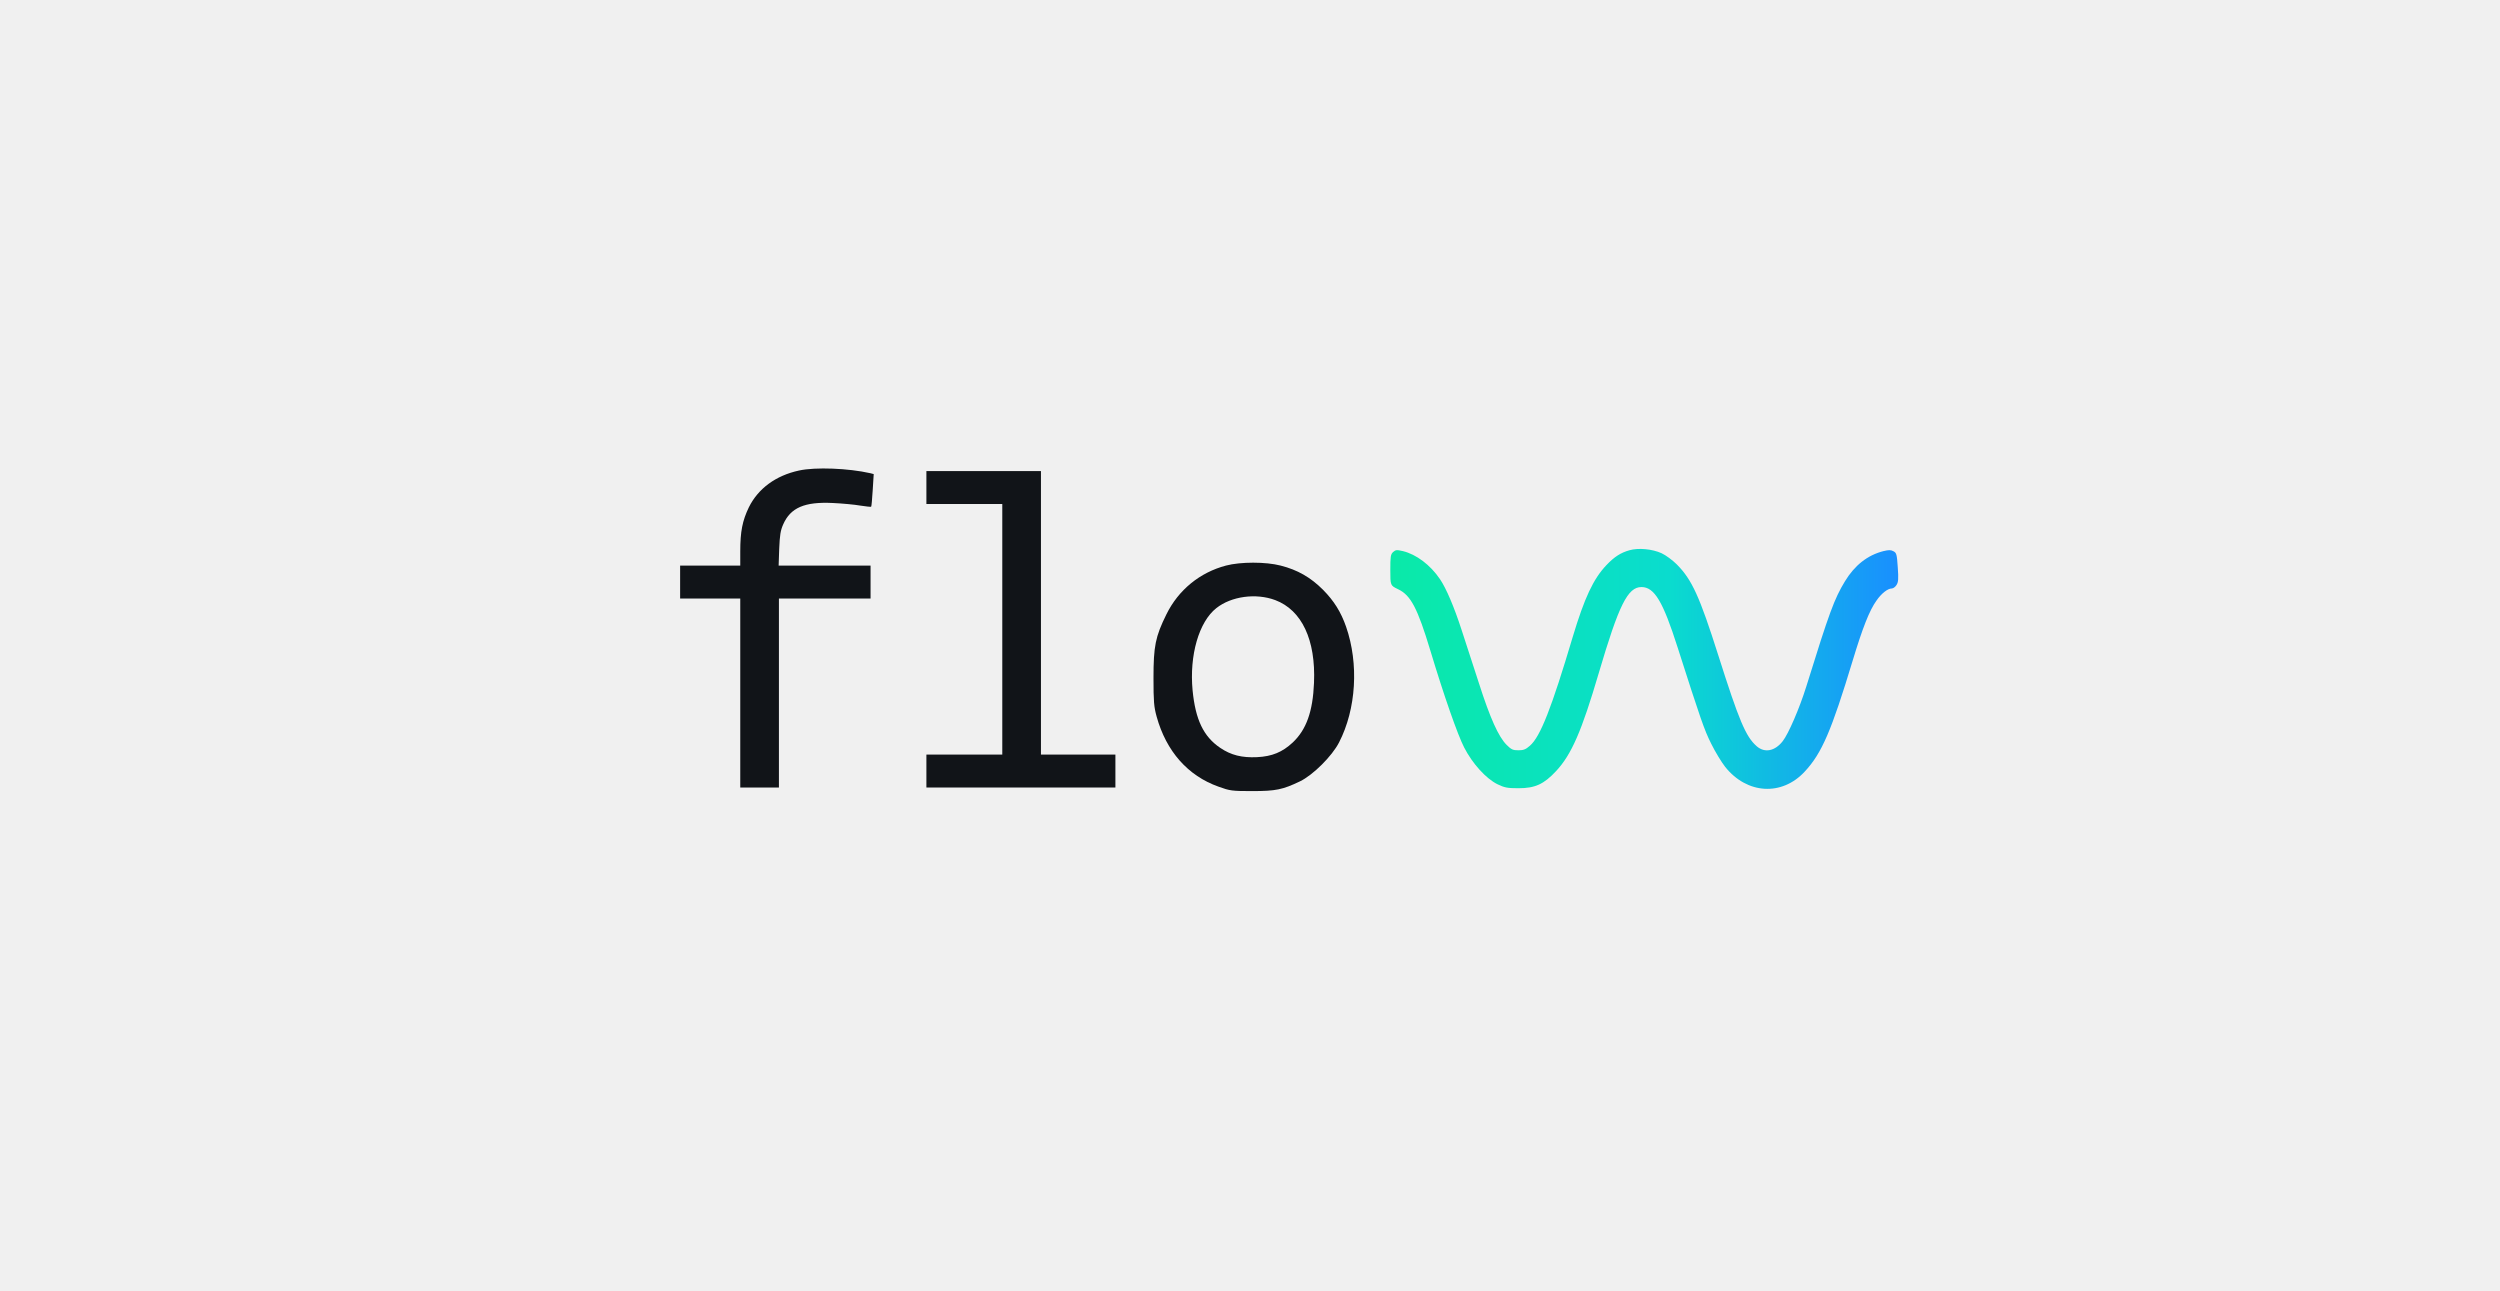
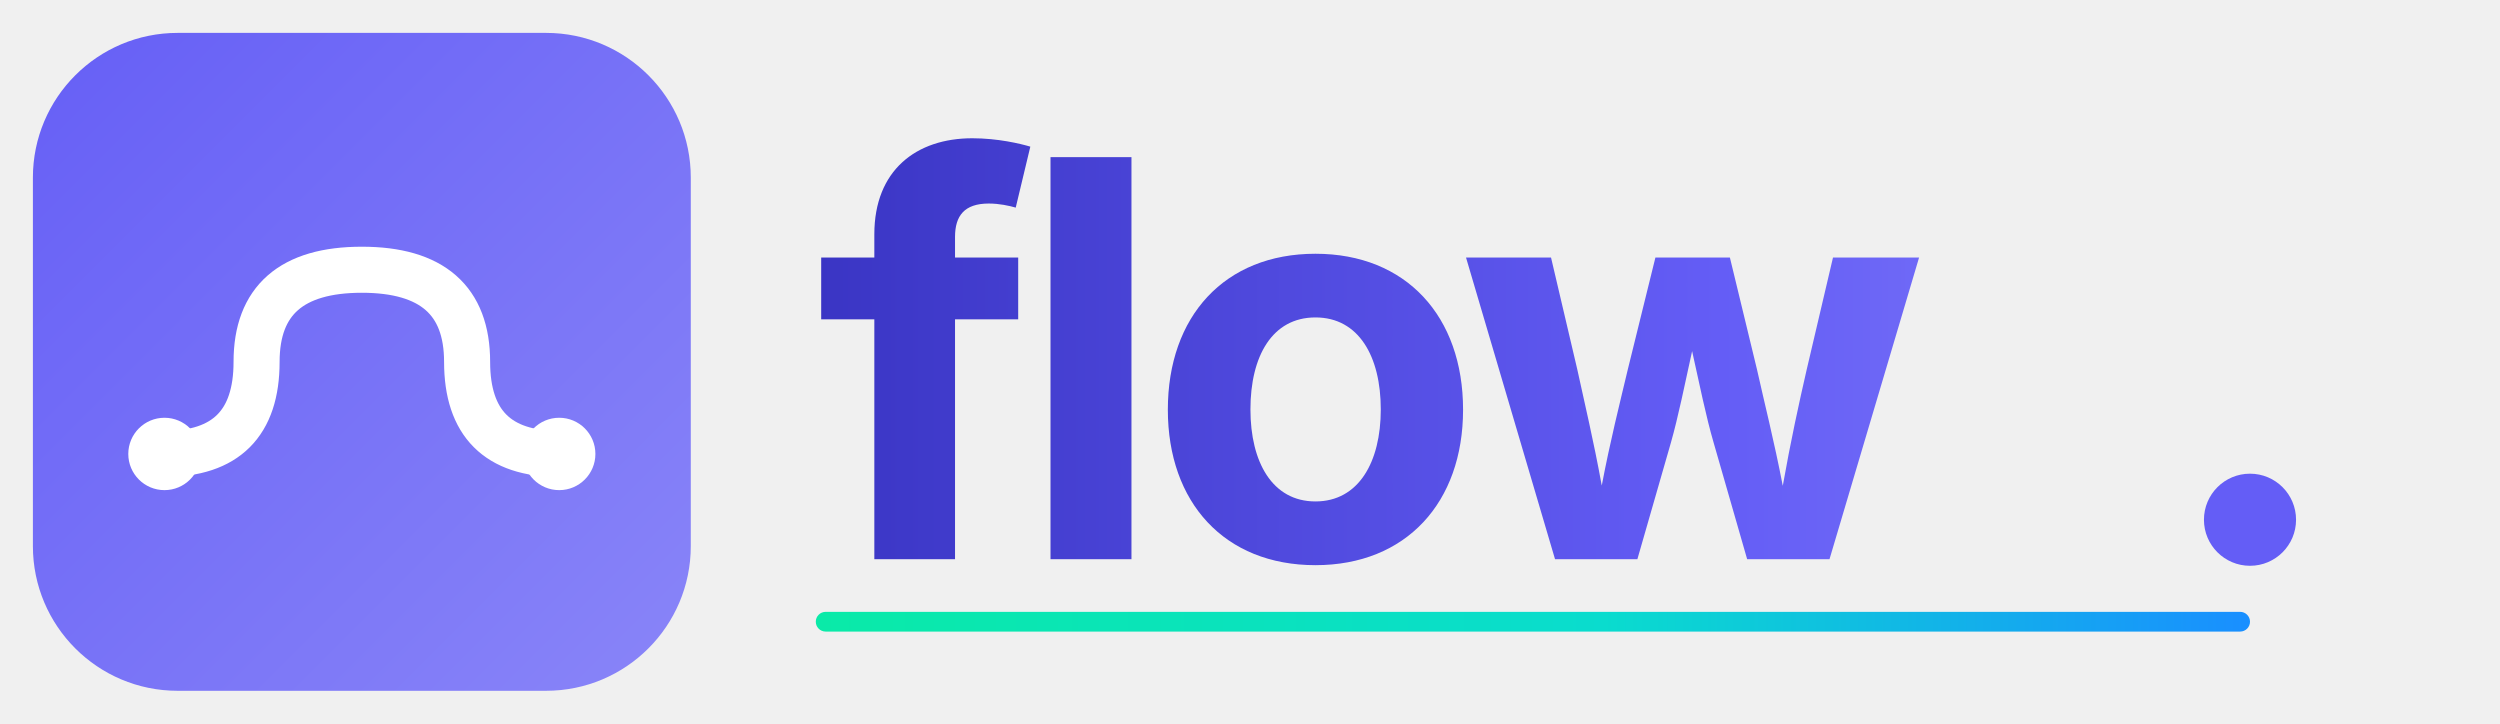
- <svg xmlns="http://www.w3.org/2000/svg" viewBox="0 0 1746 901">
-   <style>
-     .letters { fill: #111418; }
-     @media (prefers-color-scheme: dark) {
-       .letters { fill: #F5F6FA; }
-     }
-   </style>
+ <svg xmlns="http://www.w3.org/2000/svg" viewBox="0 0 760 220" role="img" aria-label="flow">
  <defs>
-     <linearGradient id="waveGradient" gradientUnits="userSpaceOnUse" x1="9710" y1="0" x2="13250" y2="0">
-       <stop offset="0%" stop-color="#0AEAA8" />
-       <stop offset="55%" stop-color="#0ADCCE" />
-       <stop offset="100%" stop-color="#198FFF" />
+     <linearGradient id="markGrad" x1="0" y1="0" x2="220" y2="220" gradientUnits="userSpaceOnUse">
+       <stop offset="0" stop-color="#645df6" />
+       <stop offset="1" stop-color="#8b87f8" />
    </linearGradient>
+     <linearGradient id="wordGrad" x1="0" y1="0" x2="500" y2="0" gradientUnits="userSpaceOnUse">
+       <stop offset="0" stop-color="#3a35c4" />
+       <stop offset="0.55" stop-color="#645df6" />
+       <stop offset="1" stop-color="#8b87f8" />
+     </linearGradient>
+     <linearGradient id="accent" x1="0" y1="0" x2="1" y2="0">
+       <stop offset="0" stop-color="#0AEAA8" />
+       <stop offset="0.55" stop-color="#0ADCCE" />
+       <stop offset="1" stop-color="#198FFF" />
+     </linearGradient>
+     <style>
+       .wordmark { fill: url(#wordGrad); font: 700 168px/1 -apple-system, "SF Pro Display", "Inter", "Segoe UI", system-ui, sans-serif; letter-spacing: -6px; }
+       .dot      { fill: #645df6; }
+     </style>
  </defs>
-   <g transform="translate(0,901) scale(0.1,-0.1)">
-     <path class="letters" d="M5581 5724 c-163 -35 -286 -126 -351 -257 -45 -94 -60 -168 -60 -309 l0 -98 -210 0 -210 0 0 -115 0 -115 210 0 210 0 0 -660 0 -660 135 0 135 0 0 660 0 660 320 0 320 0 0 115 0 115 -321 0 -321 0 4 118 c4 94 9 128 28 170 51 116 149 159 347 149 65 -3 151 -11 191 -18 40 -6 74 -10 76 -8 3 2 7 54 11 116 l7 112 -23 6 c-154 35 -384 44 -498 19z" />
-     <path class="letters" d="M6470 5605 l0 -115 265 0 265 0 0 -875 0 -875 -265 0 -265 0 0 -115 0 -115 660 0 660 0 0 115 0 115 -260 0 -260 0 0 990 0 990 -400 0 -400 0 0 -115z" />
-     <path class="letters" d="M8562 5060 c-182 -48 -332 -170 -416 -341 -77 -156 -90 -222 -90 -444 0 -164 3 -201 22 -270 67 -242 218 -413 432 -489 80 -29 94 -31 235 -31 165 0 213 10 334 68 91 44 224 176 273 272 120 233 139 549 49 808 -36 103 -84 180 -161 258 -87 87 -178 139 -296 169 -104 27 -280 27 -382 0z m344 -241 c186 -70 284 -278 271 -578 -8 -201 -54 -328 -149 -417 -72 -67 -144 -97 -249 -102 -105 -5 -182 14 -257 65 -117 79 -173 197 -193 402 -23 245 44 478 166 574 105 83 277 106 411 56z" />
-     <path fill="url(#waveGradient)" d="M11380 5167 c-61 -17 -106 -46 -161 -104 -91 -96 -153 -228 -235 -501 -148 -497 -226 -697 -299 -760 -29 -26 -45 -32 -80 -32 -39 0 -50 5 -83 38 -56 56 -115 186 -193 430 -39 119 -93 287 -121 372 -52 160 -107 290 -151 355 -68 100 -165 173 -259 196 -43 10 -51 9 -68 -6 -18 -16 -20 -32 -20 -126 0 -108 0 -108 54 -134 89 -42 136 -132 226 -430 93 -309 190 -587 236 -676 58 -113 153 -217 232 -256 50 -24 69 -28 147 -28 116 0 177 28 262 119 108 115 180 281 299 686 140 475 202 600 298 600 90 0 150 -100 252 -420 162 -506 186 -576 235 -674 28 -57 72 -129 97 -161 152 -192 397 -207 557 -33 119 128 186 285 334 774 69 228 117 351 166 419 35 51 79 85 107 85 10 0 25 11 33 24 13 20 15 42 9 124 -6 91 -9 101 -30 112 -18 10 -33 10 -70 1 -111 -28 -201 -99 -269 -211 -74 -122 -109 -216 -270 -735 -47 -151 -125 -332 -165 -382 -55 -70 -127 -83 -182 -34 -76 67 -123 179 -268 636 -130 409 -183 526 -289 633 -30 30 -78 65 -106 78 -65 30 -163 39 -225 21z" />
+   <rect x="10" y="10" width="200" height="200" rx="44" fill="url(#markGrad)" />
+   <path d="M50 138 Q78 138 78 110 Q78 82 110 82 Q142 82 142 110 Q142 138 170 138" fill="none" stroke="#ffffff" stroke-width="14" stroke-linecap="round" />
+   <circle cx="50" cy="138" r="11" fill="#ffffff" />
+   <circle cx="170" cy="138" r="11" fill="#ffffff" />
+   <g transform="translate(248,170)">
+     <text class="wordmark">flow</text>
+     <circle class="dot" cx="436" cy="-12" r="14" />
  </g>
+   <rect x="248" y="186" width="436" height="6" rx="3" fill="url(#accent)" />
</svg>
